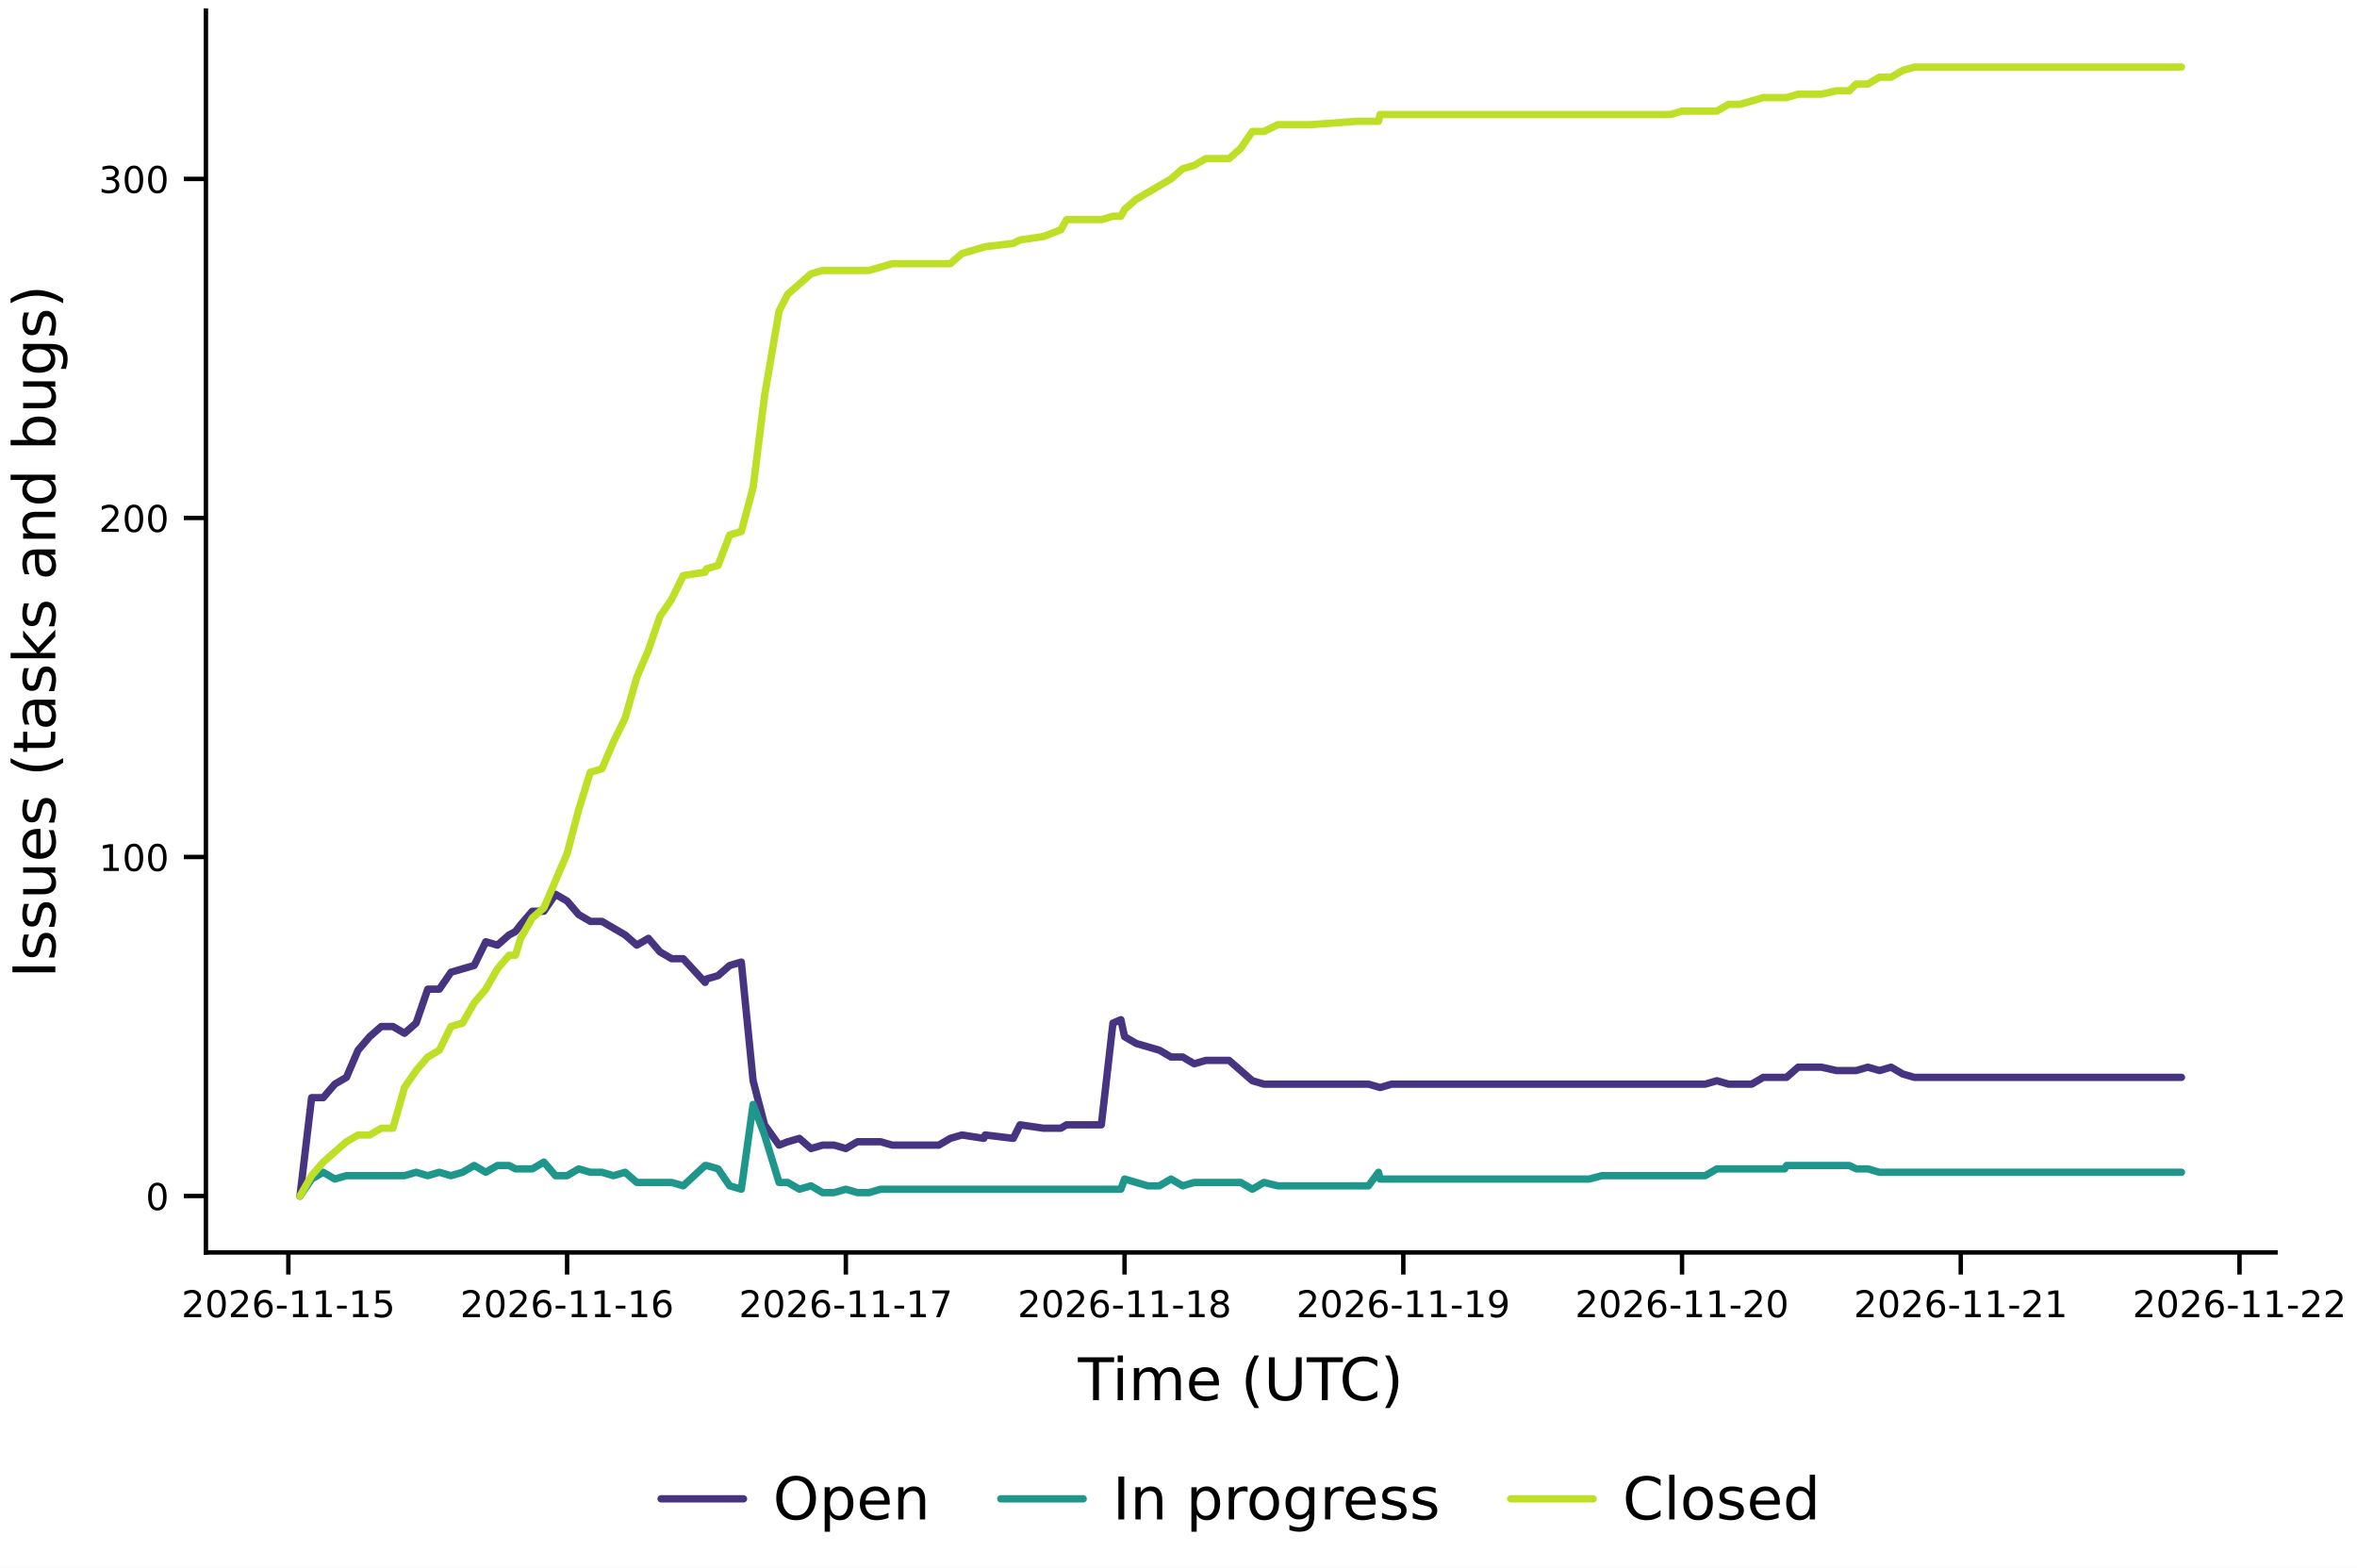
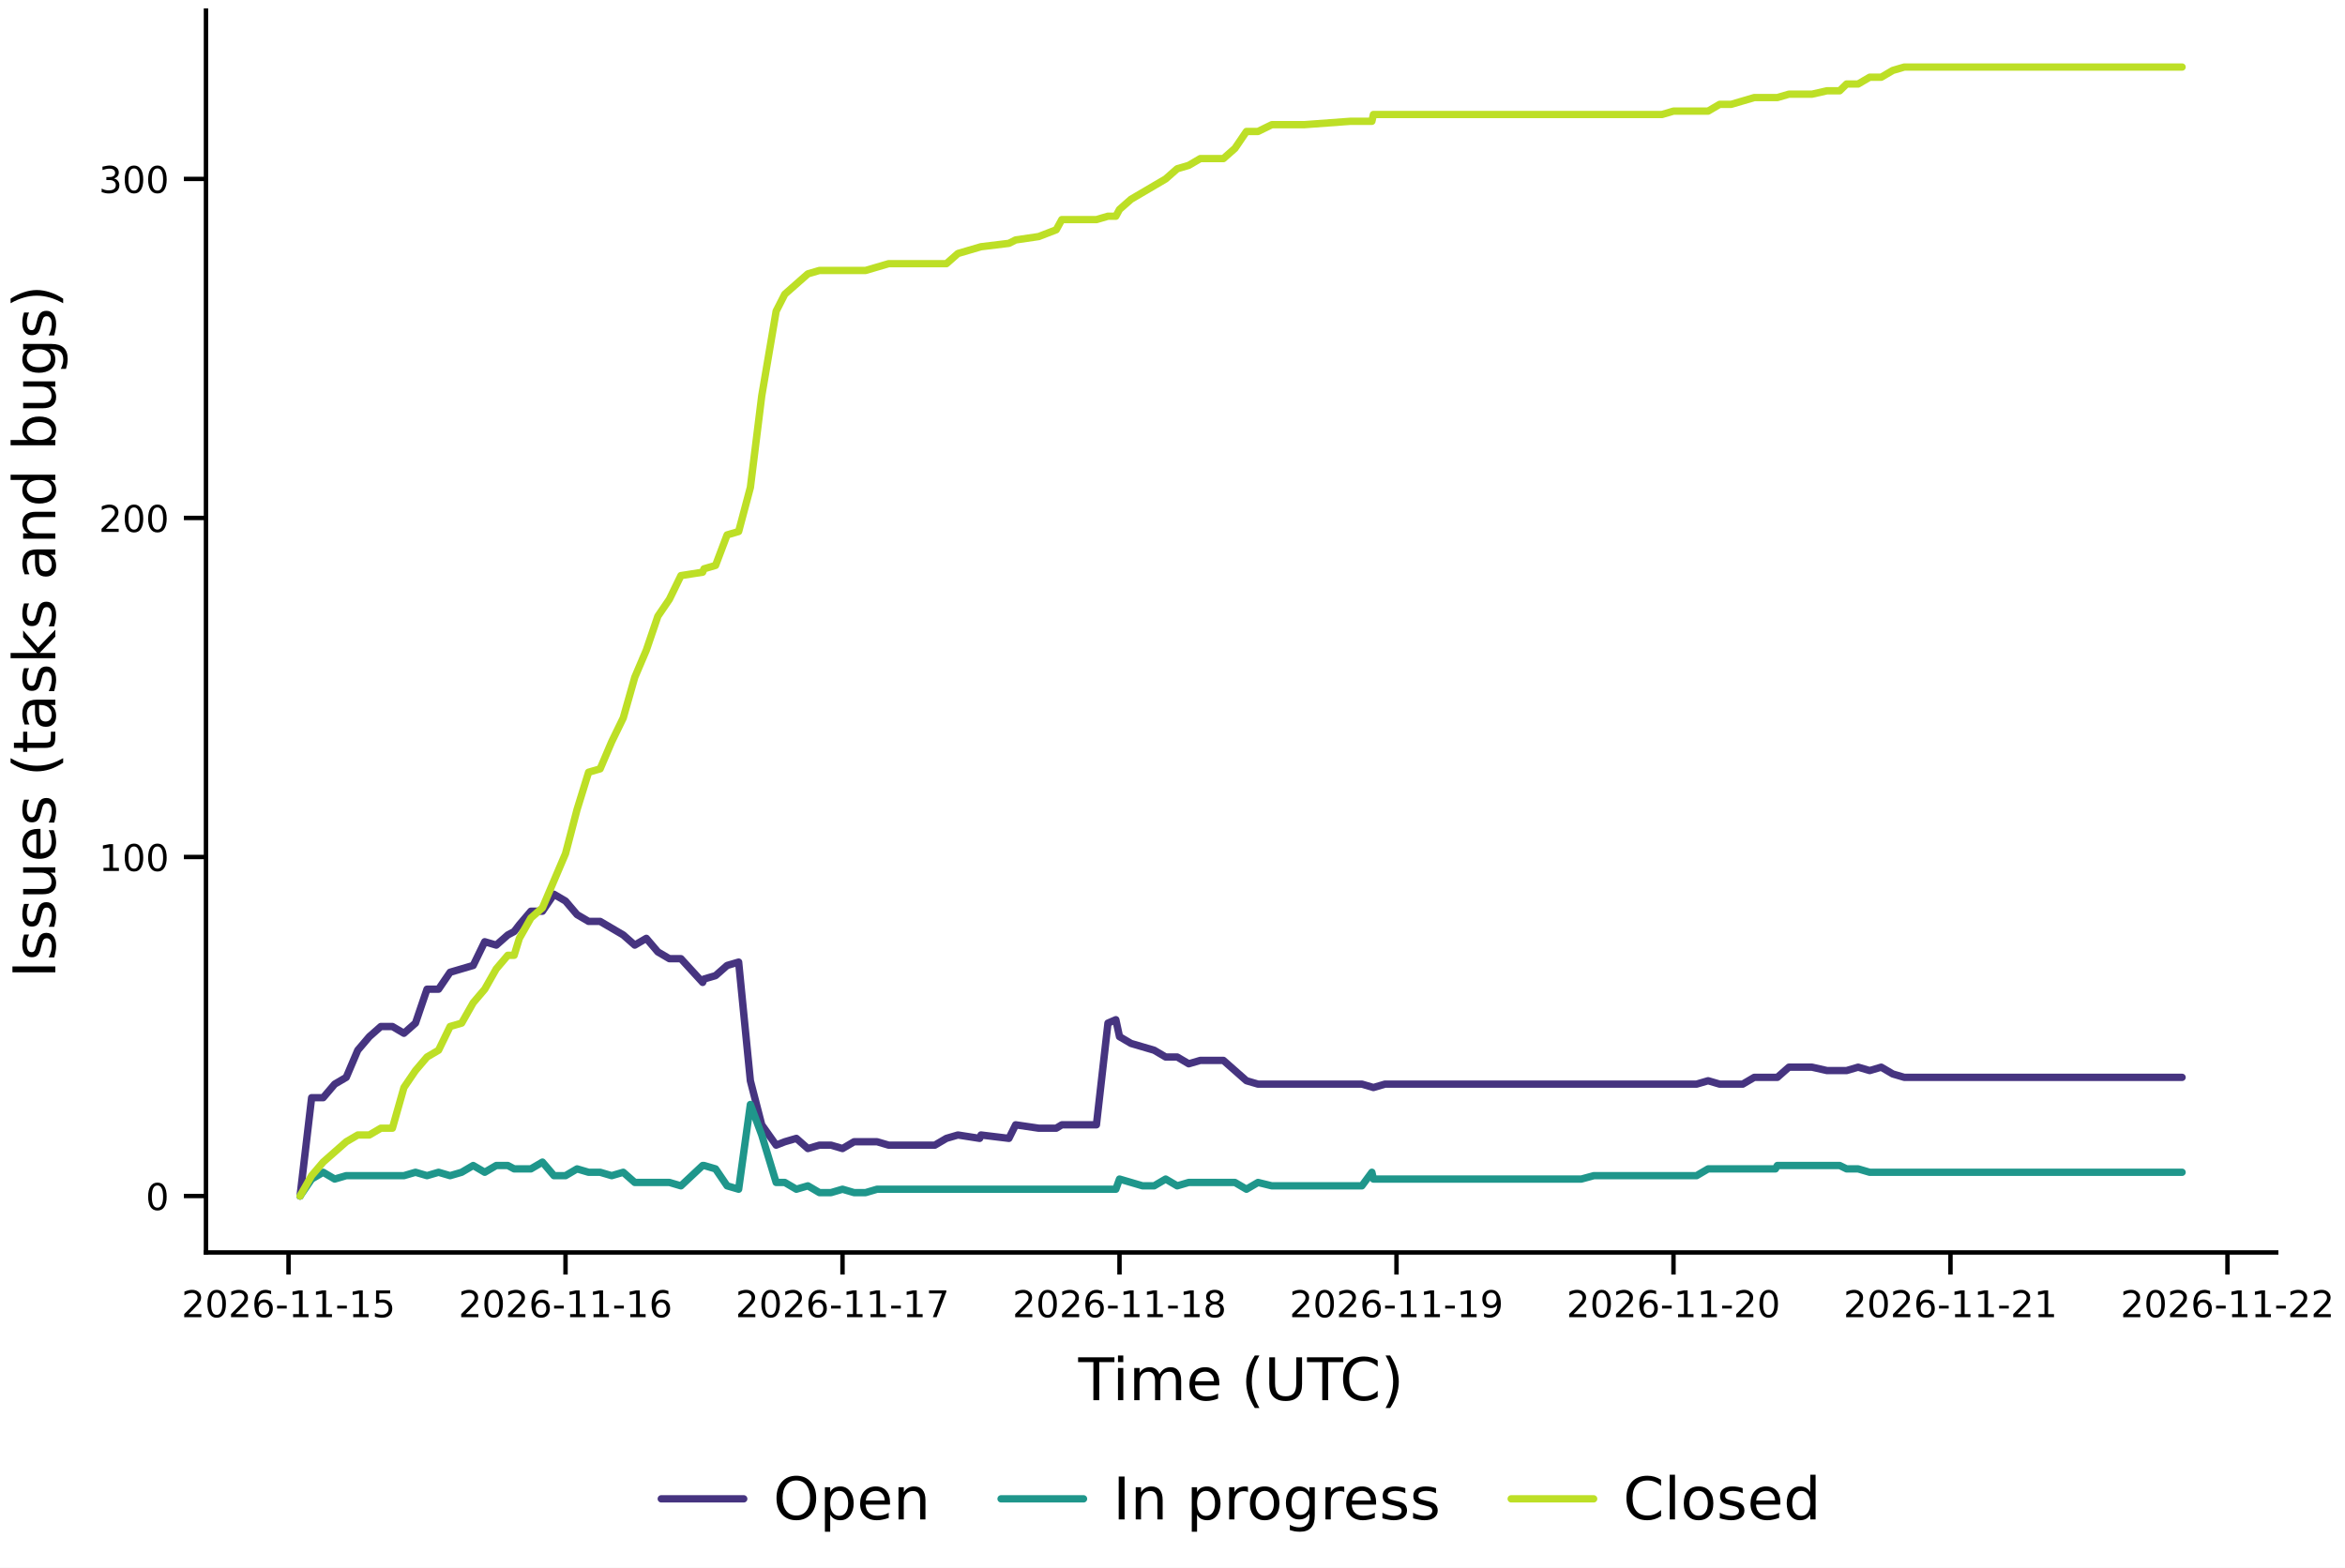
- <svg xmlns="http://www.w3.org/2000/svg" xmlns:xlink="http://www.w3.org/1999/xlink" width="320.332pt" height="213.046pt" viewBox="0 0 320.332 213.046" version="1.1">
+ <svg xmlns="http://www.w3.org/2000/svg" xmlns:xlink="http://www.w3.org/1999/xlink" width="318.607pt" height="213.046pt" viewBox="0 0 318.607 213.046" version="1.1">
  <defs>
    <style type="text/css">*{stroke-linejoin: round; stroke-linecap: butt}</style>
  </defs>
  <g id="figure_1">
    <g id="patch_1">
-       <path d="M -0 213.046  L 320.332 213.046  L 320.332 0  L -0 0  z " style="fill: #ffffff" />
+       <path d="M 0 213.046  L 318.607 213.046  L 318.607 0  L 0 0  z " style="fill: #ffffff" />
    </g>
    <g id="axes_1">
      <g id="patch_2">
        <path d="M 27.984 170.203  L 309.256 170.203  L 309.256 1.44  L 27.984 1.44  z " style="fill: #ffffff" />
      </g>
      <g id="matplotlib.axis_1">
        <g id="xtick_1">
          <g id="line2d_1">
            <defs>
-               <path id="m95852a113b" d="M 0 0  L 0 3  " style="stroke: #000000; stroke-width: 0.6" />
+               <path id="m2642282408" d="M 0 0  L 0 3  " style="stroke: #000000; stroke-width: 0.6" />
            </defs>
            <g>
-               <use xlink:href="#m95852a113b" x="39.191" y="170.203" style="stroke: #000000; stroke-width: 0.6" />
+               <use xlink:href="#m2642282408" x="39.201" y="170.203" style="stroke: #000000; stroke-width: 0.6" />
            </g>
          </g>
          <g id="text_1">
-             <text style="font-size: 5px; font-family: 'DejaVu Sans', sans-serif; text-anchor: middle" x="39.191" y="179.002" transform="rotate(-0 39.19104 179.0017)">2026-11-15</text>
+             <text style="font-size: 5px; font-family: 'DejaVu Sans', sans-serif; text-anchor: middle" x="39.201" y="179.002" transform="rotate(-0 39.20136 179.0017)">2026-11-15</text>
          </g>
        </g>
        <g id="xtick_2">
          <g id="line2d_2">
            <g>
-               <use xlink:href="#m95852a113b" x="77.073" y="170.203" style="stroke: #000000; stroke-width: 0.6" />
+               <use xlink:href="#m2642282408" x="76.835" y="170.203" style="stroke: #000000; stroke-width: 0.6" />
            </g>
          </g>
          <g id="text_2">
-             <text style="font-size: 5px; font-family: 'DejaVu Sans', sans-serif; text-anchor: middle" x="77.073" y="179.002" transform="rotate(-0 77.07271 179.0017)">2026-11-16</text>
+             <text style="font-size: 5px; font-family: 'DejaVu Sans', sans-serif; text-anchor: middle" x="76.835" y="179.002" transform="rotate(-0 76.83524 179.0017)">2026-11-16</text>
          </g>
        </g>
        <g id="xtick_3">
          <g id="line2d_3">
            <g>
-               <use xlink:href="#m95852a113b" x="114.954" y="170.203" style="stroke: #000000; stroke-width: 0.6" />
+               <use xlink:href="#m2642282408" x="114.469" y="170.203" style="stroke: #000000; stroke-width: 0.6" />
            </g>
          </g>
          <g id="text_3">
-             <text style="font-size: 5px; font-family: 'DejaVu Sans', sans-serif; text-anchor: middle" x="114.954" y="179.002" transform="rotate(-0 114.9544 179.0017)">2026-11-17</text>
+             <text style="font-size: 5px; font-family: 'DejaVu Sans', sans-serif; text-anchor: middle" x="114.469" y="179.002" transform="rotate(-0 114.4691 179.0017)">2026-11-17</text>
          </g>
        </g>
        <g id="xtick_4">
          <g id="line2d_4">
            <g>
-               <use xlink:href="#m95852a113b" x="152.836" y="170.203" style="stroke: #000000; stroke-width: 0.6" />
+               <use xlink:href="#m2642282408" x="152.103" y="170.203" style="stroke: #000000; stroke-width: 0.6" />
            </g>
          </g>
          <g id="text_4">
-             <text style="font-size: 5px; font-family: 'DejaVu Sans', sans-serif; text-anchor: middle" x="152.836" y="179.002" transform="rotate(-0 152.8361 179.0017)">2026-11-18</text>
+             <text style="font-size: 5px; font-family: 'DejaVu Sans', sans-serif; text-anchor: middle" x="152.103" y="179.002" transform="rotate(-0 152.103 179.0017)">2026-11-18</text>
          </g>
        </g>
        <g id="xtick_5">
          <g id="line2d_5">
            <g>
-               <use xlink:href="#m95852a113b" x="190.718" y="170.203" style="stroke: #000000; stroke-width: 0.6" />
+               <use xlink:href="#m2642282408" x="189.737" y="170.203" style="stroke: #000000; stroke-width: 0.6" />
            </g>
          </g>
          <g id="text_5">
-             <text style="font-size: 5px; font-family: 'DejaVu Sans', sans-serif; text-anchor: middle" x="190.718" y="179.002" transform="rotate(-0 190.7177 179.0017)">2026-11-19</text>
+             <text style="font-size: 5px; font-family: 'DejaVu Sans', sans-serif; text-anchor: middle" x="189.737" y="179.002" transform="rotate(-0 189.7369 179.0017)">2026-11-19</text>
          </g>
        </g>
        <g id="xtick_6">
          <g id="line2d_6">
            <g>
-               <use xlink:href="#m95852a113b" x="228.599" y="170.203" style="stroke: #000000; stroke-width: 0.6" />
+               <use xlink:href="#m2642282408" x="227.371" y="170.203" style="stroke: #000000; stroke-width: 0.6" />
            </g>
          </g>
          <g id="text_6">
-             <text style="font-size: 5px; font-family: 'DejaVu Sans', sans-serif; text-anchor: middle" x="228.599" y="179.002" transform="rotate(-0 228.5994 179.0017)">2026-11-20</text>
+             <text style="font-size: 5px; font-family: 'DejaVu Sans', sans-serif; text-anchor: middle" x="227.371" y="179.002" transform="rotate(-0 227.3708 179.0017)">2026-11-20</text>
          </g>
        </g>
        <g id="xtick_7">
          <g id="line2d_7">
            <g>
-               <use xlink:href="#m95852a113b" x="266.481" y="170.203" style="stroke: #000000; stroke-width: 0.6" />
+               <use xlink:href="#m2642282408" x="265.005" y="170.203" style="stroke: #000000; stroke-width: 0.6" />
            </g>
          </g>
          <g id="text_7">
-             <text style="font-size: 5px; font-family: 'DejaVu Sans', sans-serif; text-anchor: middle" x="266.481" y="179.002" transform="rotate(-0 266.4811 179.0017)">2026-11-21</text>
+             <text style="font-size: 5px; font-family: 'DejaVu Sans', sans-serif; text-anchor: middle" x="265.005" y="179.002" transform="rotate(-0 265.0046 179.0017)">2026-11-21</text>
          </g>
        </g>
        <g id="xtick_8">
          <g id="line2d_8">
            <g>
-               <use xlink:href="#m95852a113b" x="304.363" y="170.203" style="stroke: #000000; stroke-width: 0.6" />
+               <use xlink:href="#m2642282408" x="302.639" y="170.203" style="stroke: #000000; stroke-width: 0.6" />
            </g>
          </g>
          <g id="text_8">
-             <text style="font-size: 5px; font-family: 'DejaVu Sans', sans-serif; text-anchor: middle" x="304.363" y="179.002" transform="rotate(-0 304.3628 179.0017)">2026-11-22</text>
+             <text style="font-size: 5px; font-family: 'DejaVu Sans', sans-serif; text-anchor: middle" x="302.639" y="179.002" transform="rotate(-0 302.6385 179.0017)">2026-11-22</text>
          </g>
        </g>
        <g id="text_9">
          <text style="font-size: 8px; font-family: 'DejaVu Sans', sans-serif; text-anchor: middle" x="168.62" y="190.282" transform="rotate(-0 168.6201 190.2816)">Time (UTC)</text>
        </g>
      </g>
      <g id="matplotlib.axis_2">
        <g id="ytick_1">
          <g id="line2d_9">
            <defs>
-               <path id="me7a4339949" d="M 0 0  L -3 0  " style="stroke: #000000; stroke-width: 0.6" />
+               <path id="m8571347a8c" d="M 0 0  L -3 0  " style="stroke: #000000; stroke-width: 0.6" />
            </defs>
            <g>
-               <use xlink:href="#me7a4339949" x="27.984" y="162.532" style="stroke: #000000; stroke-width: 0.6" />
+               <use xlink:href="#m8571347a8c" x="27.984" y="162.532" style="stroke: #000000; stroke-width: 0.6" />
            </g>
          </g>
          <g id="text_10">
            <text style="font-size: 5px; font-family: 'DejaVu Sans', sans-serif; text-anchor: end" x="22.984" y="164.431" transform="rotate(-0 22.98438 164.4312)">0</text>
          </g>
        </g>
        <g id="ytick_2">
          <g id="line2d_10">
            <g>
-               <use xlink:href="#me7a4339949" x="27.984" y="116.46" style="stroke: #000000; stroke-width: 0.6" />
+               <use xlink:href="#m8571347a8c" x="27.984" y="116.46" style="stroke: #000000; stroke-width: 0.6" />
            </g>
          </g>
          <g id="text_11">
            <text style="font-size: 5px; font-family: 'DejaVu Sans', sans-serif; text-anchor: end" x="22.984" y="118.359" transform="rotate(-0 22.98438 118.3589)">100</text>
          </g>
        </g>
        <g id="ytick_3">
          <g id="line2d_11">
            <g>
-               <use xlink:href="#me7a4339949" x="27.984" y="70.387" style="stroke: #000000; stroke-width: 0.6" />
+               <use xlink:href="#m8571347a8c" x="27.984" y="70.387" style="stroke: #000000; stroke-width: 0.6" />
            </g>
          </g>
          <g id="text_12">
            <text style="font-size: 5px; font-family: 'DejaVu Sans', sans-serif; text-anchor: end" x="22.984" y="72.287" transform="rotate(-0 22.98438 72.28662)">200</text>
          </g>
        </g>
        <g id="ytick_4">
          <g id="line2d_12">
            <g>
-               <use xlink:href="#me7a4339949" x="27.984" y="24.315" style="stroke: #000000; stroke-width: 0.6" />
+               <use xlink:href="#m8571347a8c" x="27.984" y="24.315" style="stroke: #000000; stroke-width: 0.6" />
            </g>
          </g>
          <g id="text_13">
            <text style="font-size: 5px; font-family: 'DejaVu Sans', sans-serif; text-anchor: end" x="22.984" y="26.214" transform="rotate(-0 22.98438 26.21431)">300</text>
          </g>
        </g>
        <g id="text_14">
          <text style="font-size: 8px; font-family: 'DejaVu Sans', sans-serif; text-anchor: middle" x="7.519" y="85.821" transform="rotate(-90 7.51875 85.82143)">Issues (tasks and bugs)</text>
        </g>
      </g>
      <g id="line2d_13">
-         <path d="M 40.769 162.532  L 42.348 149.171  L 43.926 149.171  L 45.505 147.328  L 47.083 146.407  L 48.661 142.721  L 50.24 140.878  L 51.818 139.496  L 53.397 139.496  L 54.975 140.417  L 56.553 139.035  L 58.132 134.428  L 59.71 134.428  L 61.289 132.124  L 64.445 131.203  L 66.024 127.978  L 67.602 128.438  L 69.181 127.056  L 70.049 126.595  L 70.759 125.674  L 72.338 123.831  L 73.916 123.831  L 75.494 121.527  L 77.073 122.449  L 78.651 124.292  L 80.23 125.213  L 81.808 125.213  L 84.965 127.056  L 86.543 128.438  L 88.122 127.517  L 89.7 129.36  L 91.278 130.281  L 92.857 130.281  L 95.829 133.506  L 96.014 133.046  L 97.592 132.585  L 99.17 131.203  L 100.749 130.742  L 102.353 146.867  L 103.906 152.857  L 105.879 155.621  L 107.062 155.16  L 108.641 154.7  L 110.219 156.082  L 111.798 155.621  L 113.376 155.621  L 114.954 156.082  L 116.533 155.16  L 119.69 155.16  L 121.268 155.621  L 127.582 155.621  L 129.16 154.7  L 130.738 154.239  L 133.711 154.7  L 133.895 154.239  L 137.71 154.7  L 138.63 152.857  L 141.787 153.317  L 144.181 153.317  L 144.944 152.857  L 149.679 152.857  L 151.258 139.035  L 152.336 138.574  L 152.836 140.878  L 154.414 141.799  L 157.571 142.721  L 159.15 143.642  L 160.728 143.642  L 162.306 144.564  L 163.885 144.103  L 167.042 144.103  L 170.199 146.867  L 171.777 147.328  L 185.983 147.328  L 187.561 147.789  L 189.139 147.328  L 231.756 147.328  L 233.335 146.867  L 234.913 147.328  L 238.07 147.328  L 239.648 146.407  L 242.805 146.407  L 244.383 145.024  L 247.54 145.024  L 249.592 145.485  L 252.275 145.485  L 253.854 145.024  L 255.432 145.485  L 257.011 145.024  L 258.589 145.946  L 260.167 146.407  L 296.471 146.407  L 296.471 146.407  " clip-path="url(#p37184cfc96)" style="fill: none; stroke: #463480; stroke-linecap: round" />
+         <path d="M 40.769 162.532  L 42.338 149.171  L 43.906 149.171  L 45.474 147.328  L 47.042 146.407  L 48.61 142.721  L 50.178 140.878  L 51.746 139.496  L 53.314 139.496  L 54.882 140.417  L 56.45 139.035  L 58.018 134.428  L 59.586 134.428  L 61.154 132.124  L 64.291 131.203  L 65.859 127.978  L 67.427 128.438  L 68.995 127.056  L 69.857 126.595  L 70.563 125.674  L 72.131 123.831  L 73.699 123.831  L 75.267 121.527  L 76.835 122.449  L 78.403 124.292  L 79.971 125.213  L 81.539 125.213  L 84.676 127.056  L 86.244 128.438  L 87.812 127.517  L 89.38 129.36  L 90.948 130.281  L 92.516 130.281  L 95.469 133.506  L 95.652 133.046  L 97.22 132.585  L 98.788 131.203  L 100.356 130.742  L 101.951 146.867  L 103.493 152.857  L 105.453 155.621  L 106.629 155.16  L 108.197 154.7  L 109.765 156.082  L 111.333 155.621  L 112.901 155.621  L 114.469 156.082  L 116.037 155.16  L 119.173 155.16  L 120.741 155.621  L 127.014 155.621  L 128.582 154.7  L 130.15 154.239  L 133.103 154.7  L 133.286 154.239  L 137.076 154.7  L 137.99 152.857  L 141.126 153.317  L 143.505 153.317  L 144.263 152.857  L 148.967 152.857  L 150.535 139.035  L 151.606 138.574  L 152.103 140.878  L 153.671 141.799  L 156.807 142.721  L 158.375 143.642  L 159.943 143.642  L 161.511 144.564  L 163.08 144.103  L 166.216 144.103  L 169.352 146.867  L 170.92 147.328  L 185.033 147.328  L 186.601 147.789  L 188.169 147.328  L 230.507 147.328  L 232.075 146.867  L 233.643 147.328  L 236.779 147.328  L 238.347 146.407  L 241.483 146.407  L 243.052 145.024  L 246.188 145.024  L 248.226 145.485  L 250.892 145.485  L 252.46 145.024  L 254.028 145.485  L 255.596 145.024  L 257.164 145.946  L 258.732 146.407  L 296.471 146.407  L 296.471 146.407  " clip-path="url(#p86155b25c8)" style="fill: none; stroke: #463480; stroke-linecap: round" />
      </g>
      <g id="line2d_14">
-         <path d="M 40.769 162.532  L 42.348 160.228  L 43.926 159.307  L 45.505 160.228  L 47.083 159.767  L 54.975 159.767  L 56.553 159.307  L 58.132 159.767  L 59.71 159.307  L 61.289 159.767  L 62.867 159.307  L 64.445 158.385  L 66.024 159.307  L 67.602 158.385  L 69.181 158.385  L 70.049 158.846  L 72.338 158.846  L 73.916 157.925  L 75.494 159.767  L 77.073 159.767  L 78.651 158.846  L 80.23 159.307  L 81.808 159.307  L 83.386 159.767  L 84.965 159.307  L 86.543 160.689  L 91.278 160.689  L 92.857 161.15  L 95.829 158.385  L 96.014 158.385  L 97.592 158.846  L 99.17 161.15  L 100.749 161.61  L 102.353 150.092  L 103.906 154.239  L 105.879 160.689  L 107.062 160.689  L 108.641 161.61  L 110.219 161.15  L 111.798 162.071  L 113.376 162.071  L 114.954 161.61  L 116.533 162.071  L 118.111 162.071  L 119.69 161.61  L 152.336 161.61  L 152.836 160.228  L 155.993 161.15  L 157.571 161.15  L 159.15 160.228  L 160.728 161.15  L 162.306 160.689  L 168.62 160.689  L 170.199 161.61  L 171.777 160.689  L 173.671 161.15  L 185.983 161.15  L 187.35 159.307  L 187.561 160.228  L 215.998 160.228  L 217.708 159.767  L 231.756 159.767  L 233.335 158.846  L 242.542 158.846  L 242.805 158.385  L 251.328 158.385  L 252.275 158.846  L 253.854 158.846  L 255.432 159.307  L 296.471 159.307  L 296.471 159.307  " clip-path="url(#p37184cfc96)" style="fill: none; stroke: #1f968b; stroke-linecap: round" />
+         <path d="M 40.769 162.532  L 42.338 160.228  L 43.906 159.307  L 45.474 160.228  L 47.042 159.767  L 54.882 159.767  L 56.45 159.307  L 58.018 159.767  L 59.586 159.307  L 61.154 159.767  L 62.723 159.307  L 64.291 158.385  L 65.859 159.307  L 67.427 158.385  L 68.995 158.385  L 69.857 158.846  L 72.131 158.846  L 73.699 157.925  L 75.267 159.767  L 76.835 159.767  L 78.403 158.846  L 79.971 159.307  L 81.539 159.307  L 83.108 159.767  L 84.676 159.307  L 86.244 160.689  L 90.948 160.689  L 92.516 161.15  L 95.469 158.385  L 95.652 158.385  L 97.22 158.846  L 98.788 161.15  L 100.356 161.61  L 101.951 150.092  L 103.493 154.239  L 105.453 160.689  L 106.629 160.689  L 108.197 161.61  L 109.765 161.15  L 111.333 162.071  L 112.901 162.071  L 114.469 161.61  L 116.037 162.071  L 117.605 162.071  L 119.173 161.61  L 151.606 161.61  L 152.103 160.228  L 155.239 161.15  L 156.807 161.15  L 158.375 160.228  L 159.943 161.15  L 161.511 160.689  L 167.784 160.689  L 169.352 161.61  L 170.92 160.689  L 172.802 161.15  L 185.033 161.15  L 186.392 159.307  L 186.601 160.228  L 214.852 160.228  L 216.551 159.767  L 230.507 159.767  L 232.075 158.846  L 241.222 158.846  L 241.483 158.385  L 249.951 158.385  L 250.892 158.846  L 252.46 158.846  L 254.028 159.307  L 296.471 159.307  L 296.471 159.307  " clip-path="url(#p86155b25c8)" style="fill: none; stroke: #1f968b; stroke-linecap: round" />
      </g>
      <g id="line2d_15">
-         <path d="M 40.769 162.532  L 42.348 159.767  L 43.926 157.925  L 47.083 155.16  L 48.661 154.239  L 50.24 154.239  L 51.818 153.317  L 53.397 153.317  L 54.975 147.789  L 56.553 145.485  L 58.132 143.642  L 59.71 142.721  L 61.289 139.496  L 62.867 139.035  L 64.445 136.271  L 66.024 134.428  L 67.602 131.663  L 69.181 129.82  L 70.049 129.82  L 70.759 127.517  L 72.338 124.753  L 73.916 123.37  L 77.073 115.999  L 78.651 110.009  L 80.23 104.941  L 81.808 104.481  L 83.386 100.795  L 84.965 97.57  L 86.543 92.041  L 88.122 88.355  L 89.7 83.748  L 91.278 81.445  L 92.857 78.22  L 95.829 77.759  L 96.014 77.298  L 97.592 76.837  L 99.17 72.691  L 100.749 72.23  L 102.353 66.241  L 103.906 53.801  L 105.879 42.283  L 107.062 39.979  L 110.219 37.215  L 111.798 36.754  L 118.111 36.754  L 121.268 35.833  L 129.16 35.833  L 130.738 34.451  L 133.895 33.529  L 137.71 33.069  L 138.63 32.608  L 141.787 32.147  L 144.181 31.226  L 144.944 29.844  L 149.679 29.844  L 151.258 29.383  L 152.336 29.383  L 152.836 28.461  L 154.414 27.079  L 159.15 24.315  L 160.728 22.933  L 162.306 22.472  L 163.885 21.551  L 167.042 21.551  L 168.62 20.168  L 170.199 17.865  L 171.777 17.865  L 173.671 16.943  L 178.091 16.943  L 184.404 16.483  L 187.35 16.483  L 187.561 15.561  L 227.021 15.561  L 228.599 15.1  L 233.335 15.1  L 234.913 14.179  L 236.491 14.179  L 239.648 13.258  L 242.805 13.258  L 244.383 12.797  L 247.54 12.797  L 249.592 12.336  L 251.328 12.336  L 252.275 11.415  L 253.854 11.415  L 255.432 10.493  L 257.011 10.493  L 258.589 9.572  L 260.167 9.111  L 296.471 9.111  L 296.471 9.111  " clip-path="url(#p37184cfc96)" style="fill: none; stroke: #bddf26; stroke-linecap: round" />
+         <path d="M 40.769 162.532  L 42.338 159.767  L 43.906 157.925  L 47.042 155.16  L 48.61 154.239  L 50.178 154.239  L 51.746 153.317  L 53.314 153.317  L 54.882 147.789  L 56.45 145.485  L 58.018 143.642  L 59.586 142.721  L 61.154 139.496  L 62.723 139.035  L 64.291 136.271  L 65.859 134.428  L 67.427 131.663  L 68.995 129.82  L 69.857 129.82  L 70.563 127.517  L 72.131 124.753  L 73.699 123.37  L 76.835 115.999  L 78.403 110.009  L 79.971 104.941  L 81.539 104.481  L 83.108 100.795  L 84.676 97.57  L 86.244 92.041  L 87.812 88.355  L 89.38 83.748  L 90.948 81.445  L 92.516 78.22  L 95.469 77.759  L 95.652 77.298  L 97.22 76.837  L 98.788 72.691  L 100.356 72.23  L 101.951 66.241  L 103.493 53.801  L 105.453 42.283  L 106.629 39.979  L 109.765 37.215  L 111.333 36.754  L 117.605 36.754  L 120.741 35.833  L 128.582 35.833  L 130.15 34.451  L 133.286 33.529  L 137.076 33.069  L 137.99 32.608  L 141.126 32.147  L 143.505 31.226  L 144.263 29.844  L 148.967 29.844  L 150.535 29.383  L 151.606 29.383  L 152.103 28.461  L 153.671 27.079  L 158.375 24.315  L 159.943 22.933  L 161.511 22.472  L 163.08 21.551  L 166.216 21.551  L 167.784 20.168  L 169.352 17.865  L 170.92 17.865  L 172.802 16.943  L 177.192 16.943  L 183.465 16.483  L 186.392 16.483  L 186.601 15.561  L 225.803 15.561  L 227.371 15.1  L 232.075 15.1  L 233.643 14.179  L 235.211 14.179  L 238.347 13.258  L 241.483 13.258  L 243.052 12.797  L 246.188 12.797  L 248.226 12.336  L 249.951 12.336  L 250.892 11.415  L 252.46 11.415  L 254.028 10.493  L 255.596 10.493  L 257.164 9.572  L 258.732 9.111  L 296.471 9.111  L 296.471 9.111  " clip-path="url(#p86155b25c8)" style="fill: none; stroke: #bddf26; stroke-linecap: round" />
      </g>
      <g id="patch_3">
        <path d="M 27.984 170.203  L 27.984 1.44  " style="fill: none; stroke: #000000; stroke-width: 0.6; stroke-linejoin: miter; stroke-linecap: square" />
      </g>
      <g id="patch_4">
        <path d="M 27.984 170.203  L 309.256 170.203  " style="fill: none; stroke: #000000; stroke-width: 0.6; stroke-linejoin: miter; stroke-linecap: square" />
      </g>
      <g id="legend_1">
        <g id="line2d_16">
          <path d="M 89.846 203.684  L 95.446 203.684  L 101.046 203.684  " style="fill: none; stroke: #463480; stroke-linecap: round" />
        </g>
        <g id="text_15">
          <text style="font-size: 8px; font-family: 'DejaVu Sans', sans-serif; text-anchor: start" x="105.046" y="206.484" transform="rotate(-0 105.0457 206.4837)">Open</text>
        </g>
        <g id="line2d_17">
          <path d="M 136.014 203.684  L 141.614 203.684  L 147.214 203.684  " style="fill: none; stroke: #1f968b; stroke-linecap: round" />
        </g>
        <g id="text_16">
          <text style="font-size: 8px; font-family: 'DejaVu Sans', sans-serif; text-anchor: start" x="151.214" y="206.484" transform="rotate(-0 151.2145 206.4837)">In progress</text>
        </g>
        <g id="line2d_18">
          <path d="M 205.322 203.684  L 210.922 203.684  L 216.522 203.684  " style="fill: none; stroke: #bddf26; stroke-linecap: round" />
        </g>
        <g id="text_17">
          <text style="font-size: 8px; font-family: 'DejaVu Sans', sans-serif; text-anchor: start" x="220.522" y="206.484" transform="rotate(-0 220.522 206.4837)">Closed</text>
        </g>
      </g>
    </g>
  </g>
  <defs>
-     <clipPath id="p37184cfc96">
+     <clipPath id="p86155b25c8">
      <rect x="27.984" y="1.44" width="281.271" height="168.763" />
    </clipPath>
  </defs>
</svg>
